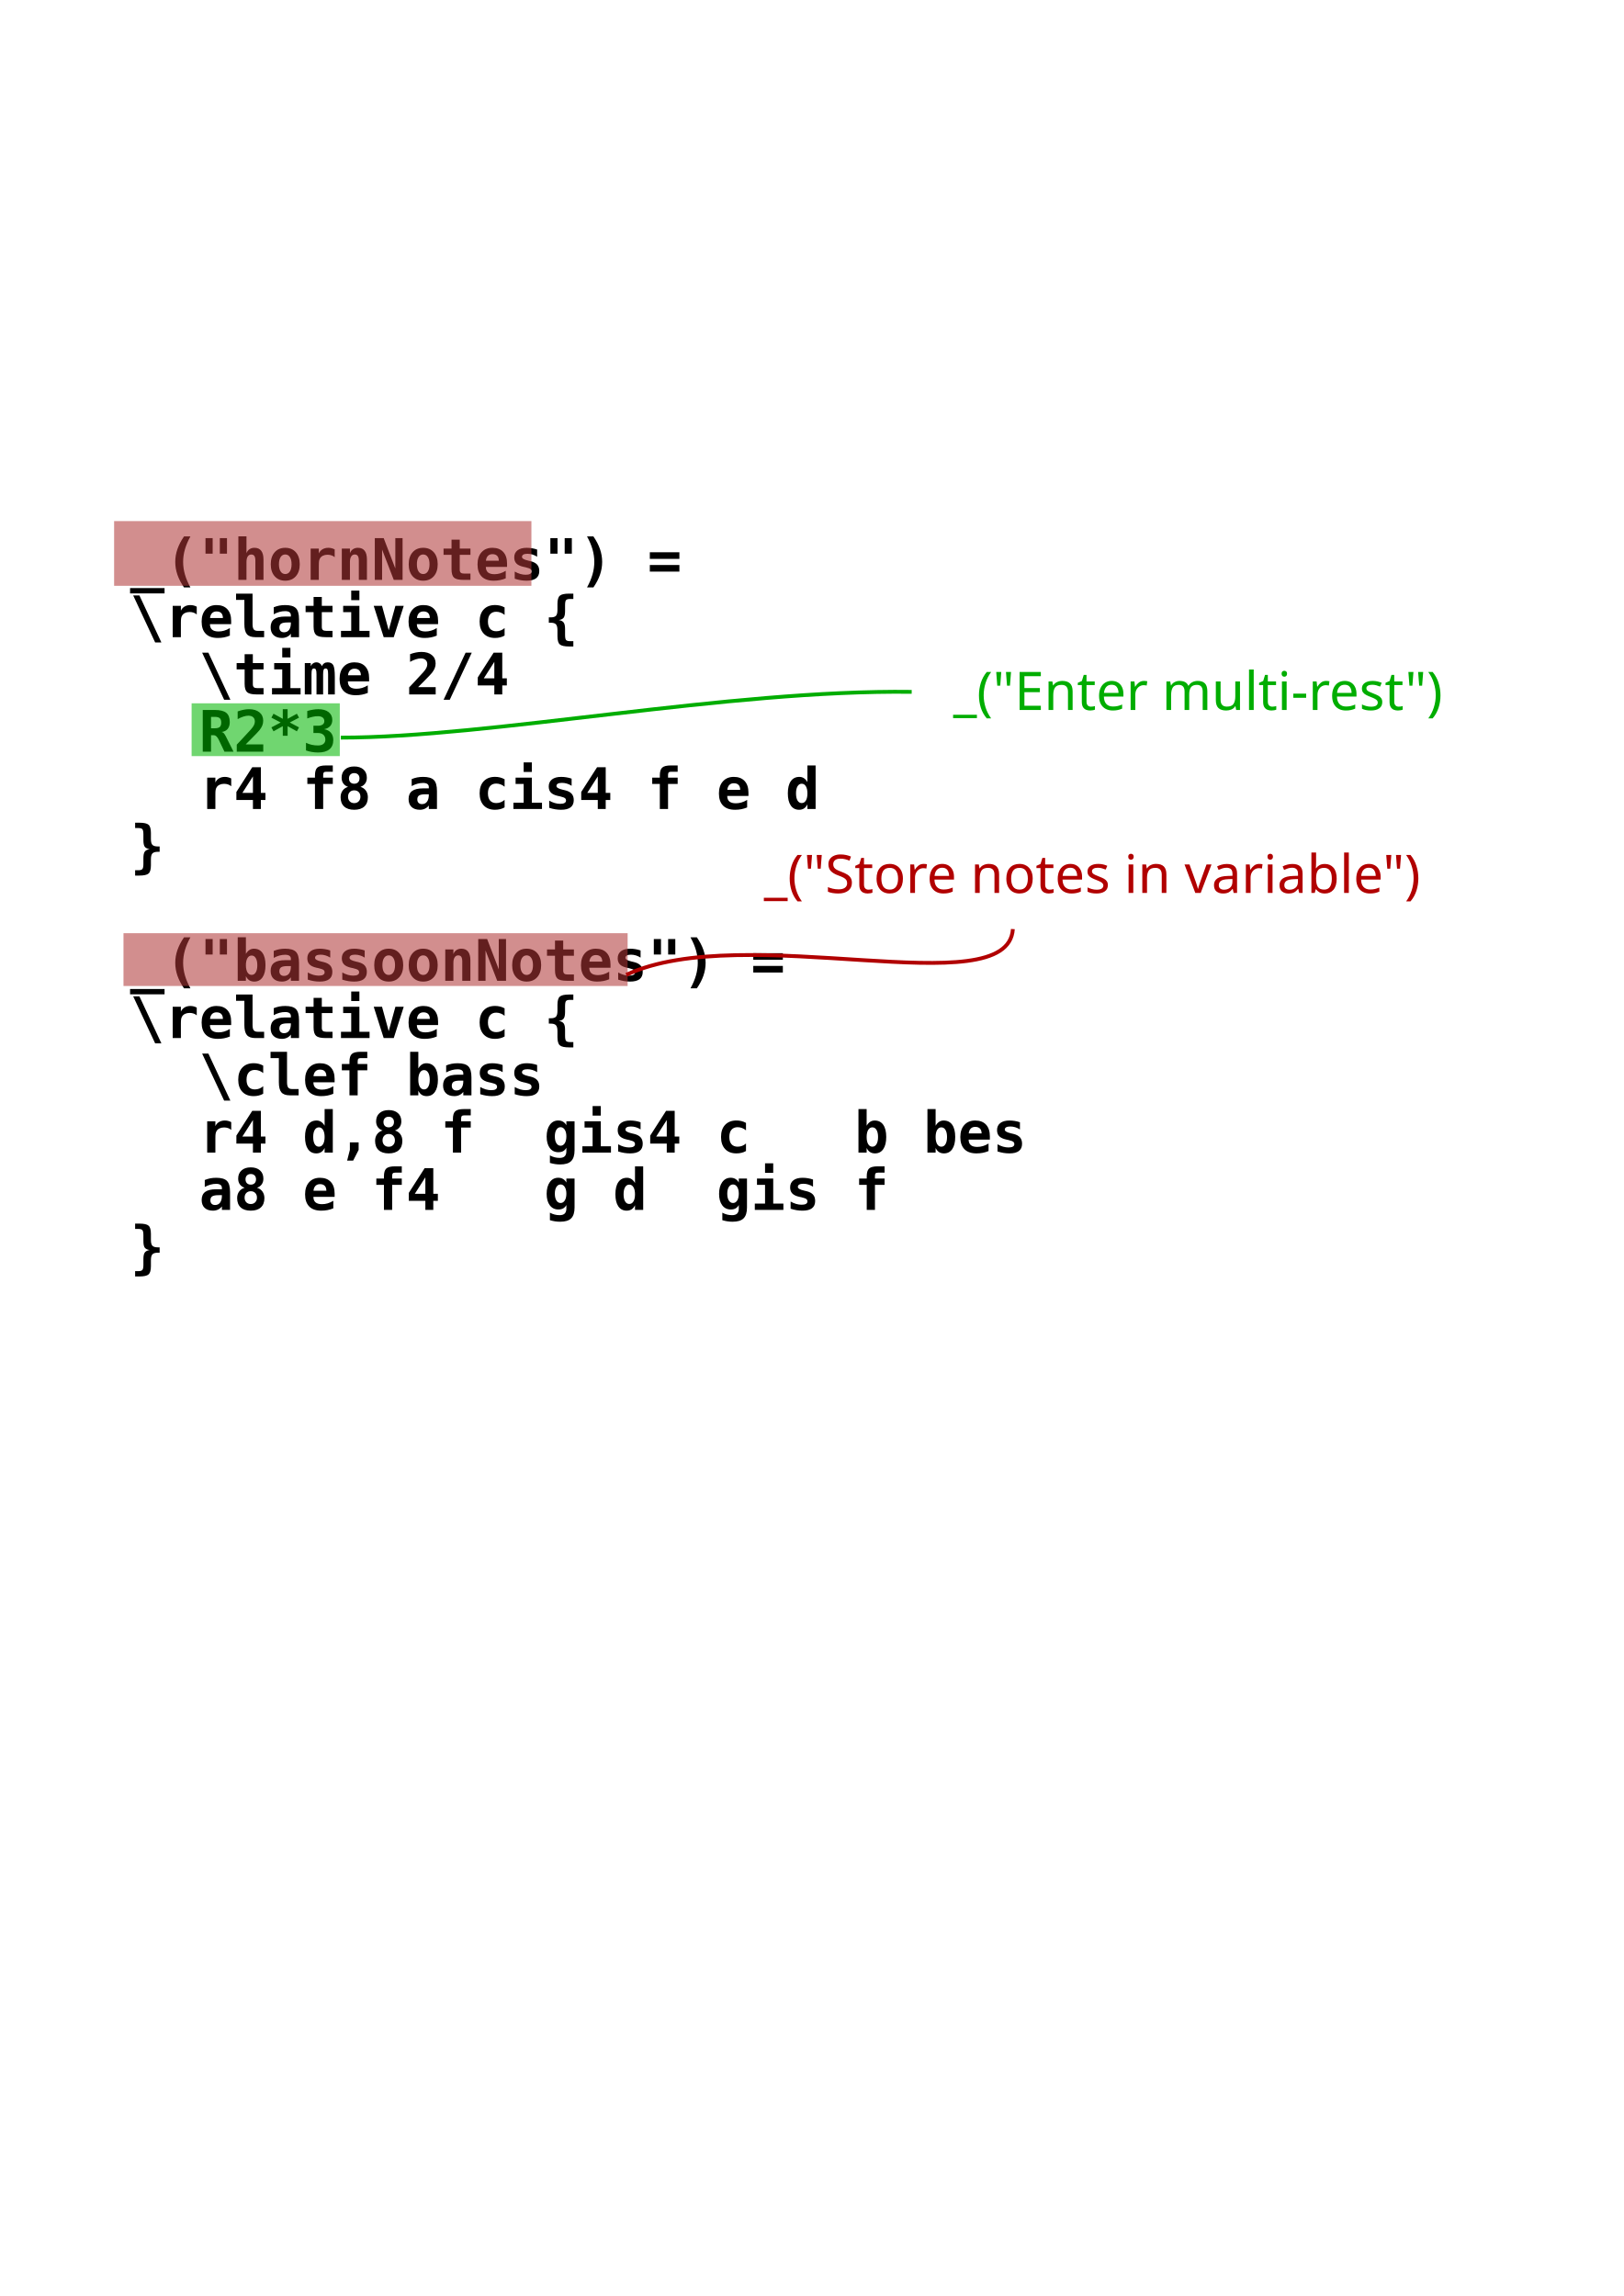
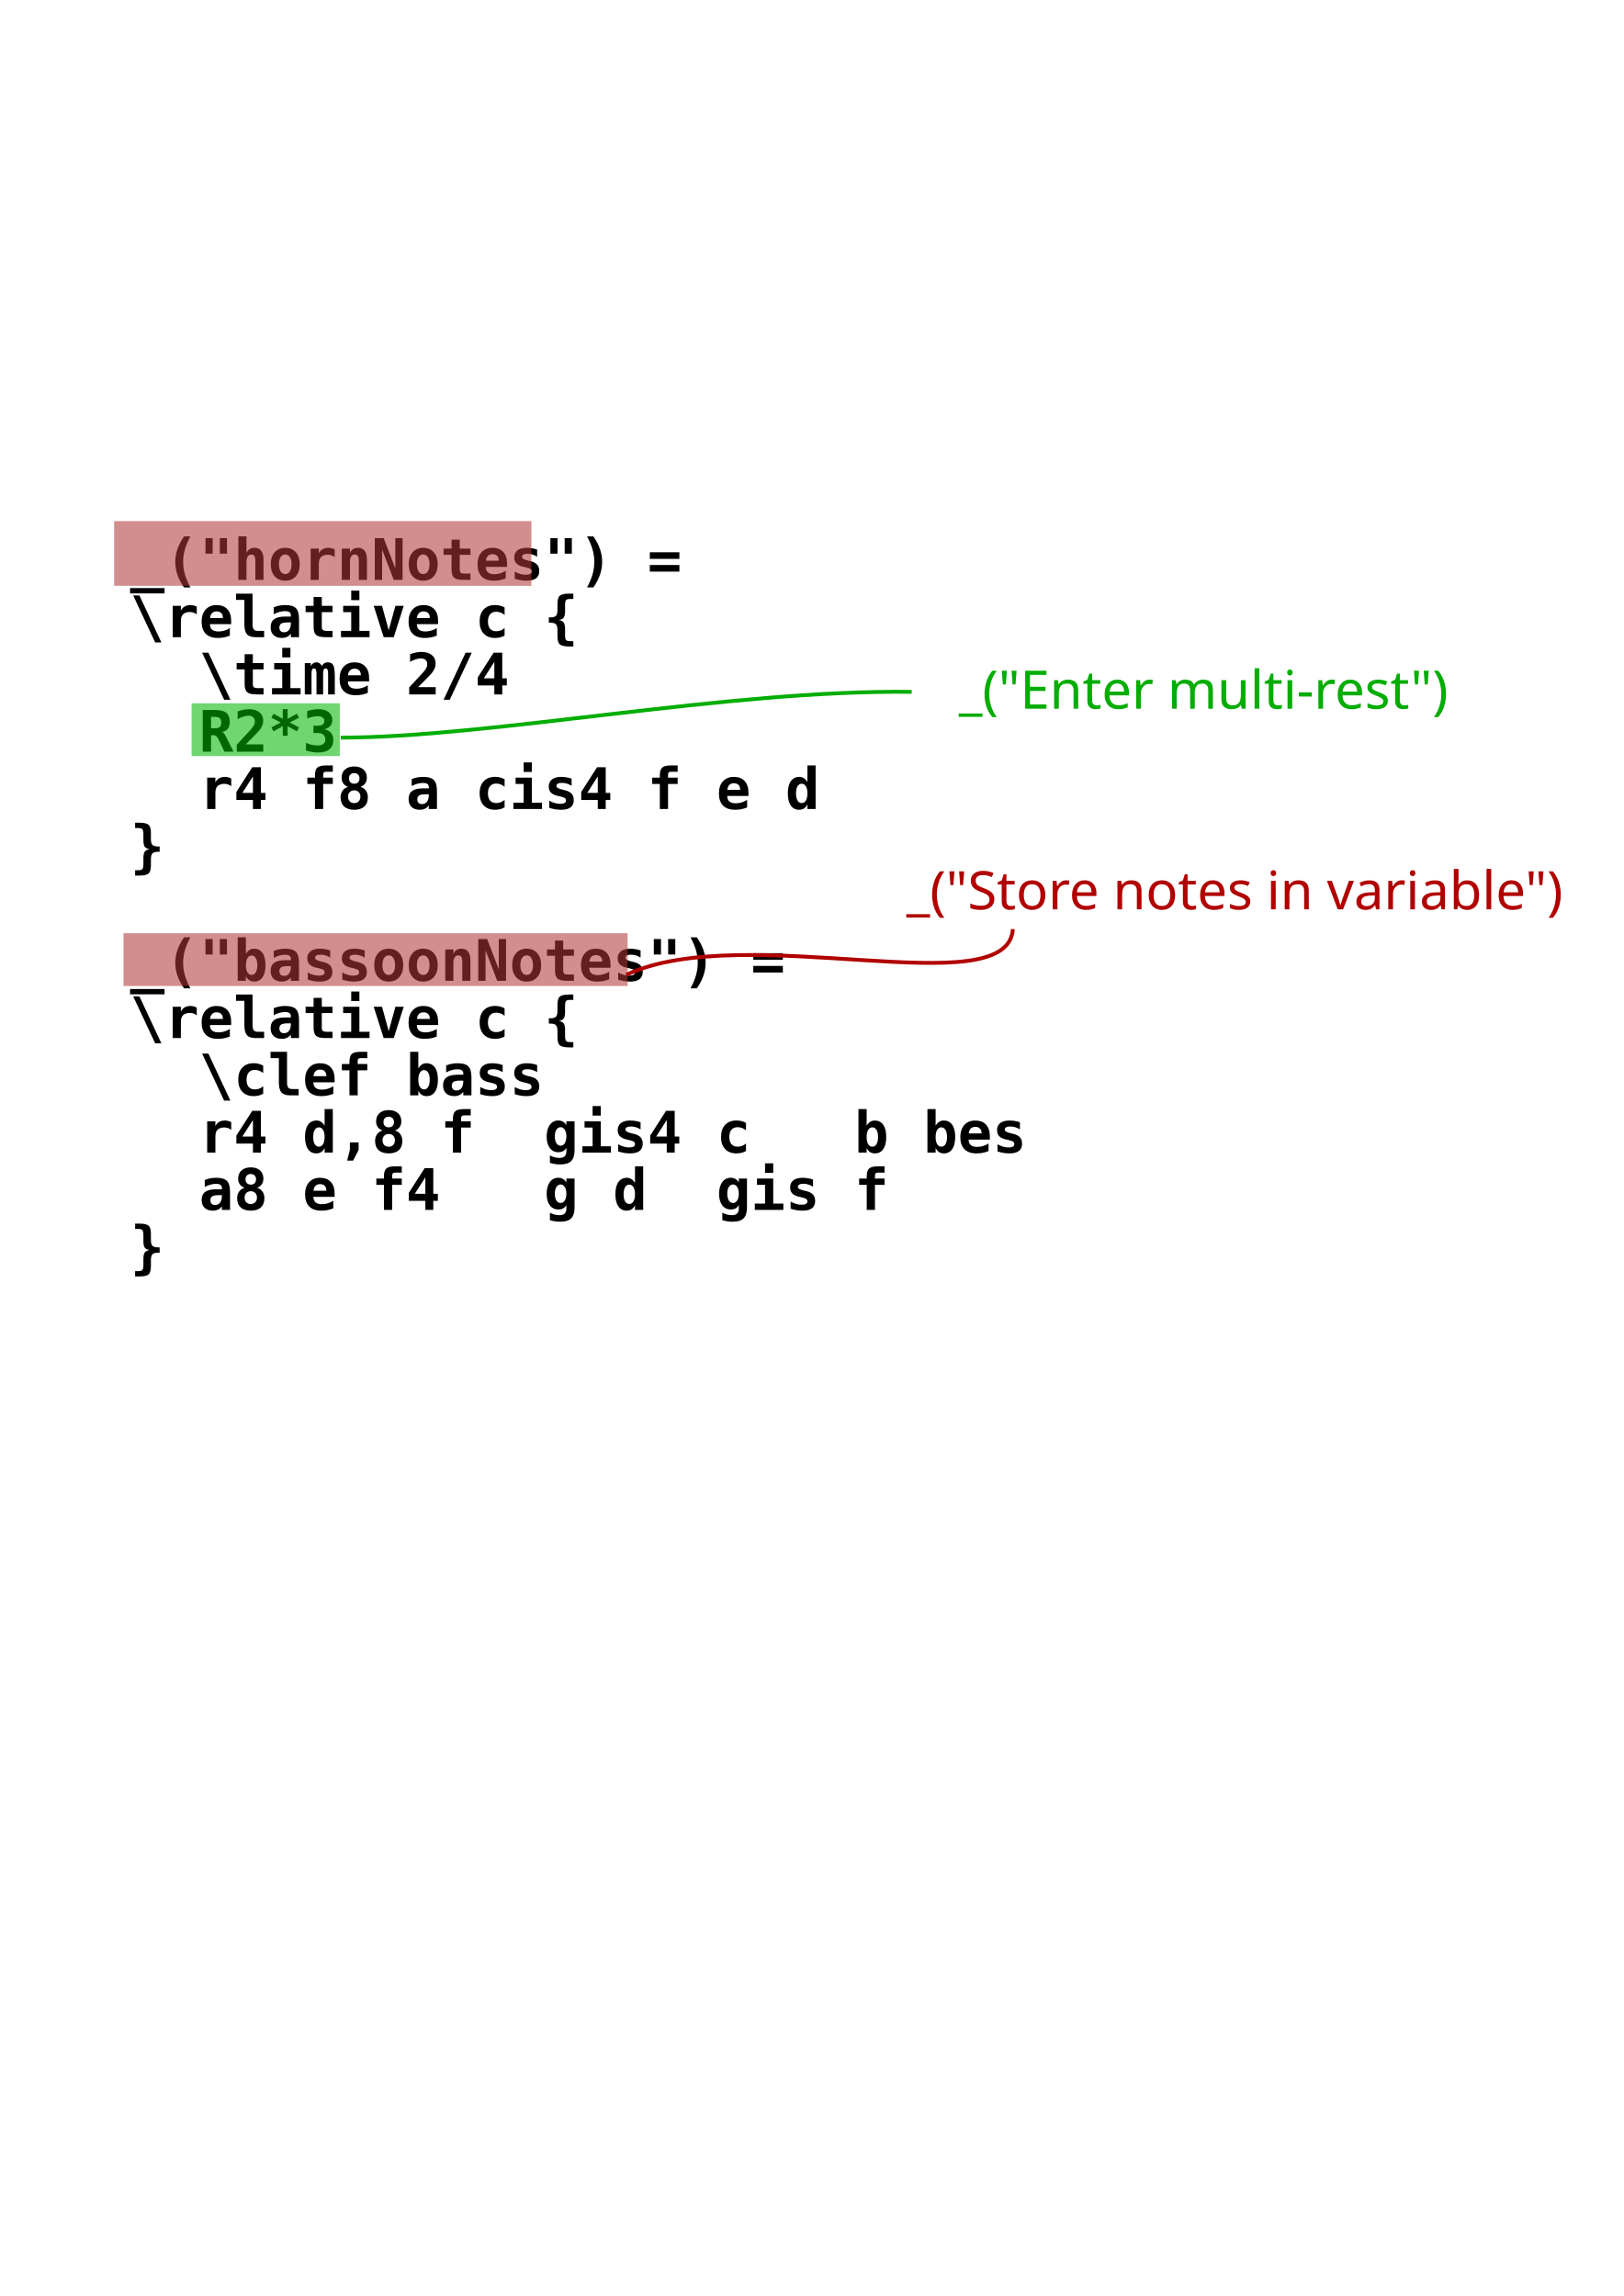
- <svg xmlns="http://www.w3.org/2000/svg" xml:space="preserve" id="svg548" width="210mm" height="297mm">
+ <svg xmlns="http://www.w3.org/2000/svg" height="297mm" width="210mm" id="svg548" xml:space="preserve">
  <defs id="defs550" />
-   <text style="fill:black;stroke:none;font-family:Luxi Mono;font-style:normal;font-weight:bold;font-size:28;fill-opacity:1;stroke-opacity:1;stroke-width:1pt;stroke-linejoin:miter;stroke-linecap:butt;text-anchor:start;writing-mode:lr;font-stretch:normal;font-variant:normal;" x="63.581" y="283.504" id="text555">
-     <tspan x="63.581" y="283.504" id="tspan1190">_("hornNotes") =</tspan>
-     <tspan x="63.581" y="311.504" id="tspan1192">\relative c {</tspan>
-     <tspan x="63.581" y="339.504" id="tspan1194">  \time 2/4</tspan>
-     <tspan x="63.581" y="367.504" id="tspan1196">  R2*3</tspan>
-     <tspan x="63.581" y="395.504" id="tspan1198">  r4 f8 a cis4 f e d</tspan>
-     <tspan x="63.581" y="423.504" id="tspan1200">}</tspan>
-     <tspan x="63.581" y="451.504" id="tspan1202" />
-     <tspan x="63.581" y="479.504" id="tspan1204">_("bassoonNotes") =</tspan>
-     <tspan x="63.581" y="507.504" id="tspan1206">\relative c {</tspan>
-     <tspan x="63.581" y="535.504" id="tspan1208">  \clef bass</tspan>
-     <tspan x="63.581" y="563.504" id="tspan1210">  r4 d,8 f  gis4 c   b bes</tspan>
-     <tspan x="63.581" y="591.504" id="tspan1212">  a8 e f4   g d  gis f</tspan>
-     <tspan x="63.581" y="619.504" id="tspan1214">}</tspan>
-     <tspan x="63.581" y="647.504" id="tspan1216" />
-     <tspan x="63.581" y="675.504" id="tspan1218">    </tspan>
-     <tspan x="63.581" y="703.504" id="tspan1220" />
-     <tspan x="63.581" y="731.504" id="tspan1222" />
-     <tspan x="63.581" y="759.504" id="tspan1224" />
-     <tspan x="63.581" y="787.504" id="tspan1226">  </tspan>
+   <text id="text555" y="283.504" x="63.581" style="fill:black;stroke:none;font-family:Luxi Mono;font-style:normal;font-weight:bold;font-size:28;fill-opacity:1;stroke-opacity:1;stroke-width:1pt;stroke-linejoin:miter;stroke-linecap:butt;text-anchor:start;writing-mode:lr;font-stretch:normal;font-variant:normal;">
+     <tspan id="tspan1190" y="283.504" x="63.581">_("hornNotes") =</tspan>
+     <tspan id="tspan1192" y="311.504" x="63.581">\relative c {</tspan>
+     <tspan id="tspan1194" y="339.504" x="63.581">  \time 2/4</tspan>
+     <tspan id="tspan1196" y="367.504" x="63.581">  R2*3</tspan>
+     <tspan id="tspan1198" y="395.504" x="63.581">  r4 f8 a cis4 f e d</tspan>
+     <tspan id="tspan1200" y="423.504" x="63.581">}</tspan>
+     <tspan id="tspan1202" y="451.504" x="63.581" />
+     <tspan id="tspan1204" y="479.504" x="63.581">_("bassoonNotes") =</tspan>
+     <tspan id="tspan1206" y="507.504" x="63.581">\relative c {</tspan>
+     <tspan id="tspan1208" y="535.504" x="63.581">  \clef bass</tspan>
+     <tspan id="tspan1210" y="563.504" x="63.581">  r4 d,8 f  gis4 c   b bes</tspan>
+     <tspan id="tspan1212" y="591.504" x="63.581">  a8 e f4   g d  gis f</tspan>
+     <tspan id="tspan1214" y="619.504" x="63.581">}</tspan>
+     <tspan id="tspan1216" y="647.504" x="63.581" />
+     <tspan id="tspan1218" y="675.504" x="63.581">    </tspan>
+     <tspan id="tspan1220" y="703.504" x="63.581" />
+     <tspan id="tspan1222" y="731.504" x="63.581" />
+     <tspan id="tspan1224" y="759.504" x="63.581" />
+     <tspan id="tspan1226" y="787.504" x="63.581">  </tspan>
  </text>
-   <rect style="font-size:12;fill:#01b500;fill-opacity:0.562;fill-rule:evenodd;stroke:none;stroke-width:1pt;stroke-opacity:1;" id="rect662" width="72.433" height="25.81" x="93.664" y="343.849" />
-   <rect style="font-size:12;fill:#af3738;fill-opacity:0.565;fill-rule:evenodd;stroke-width:1pt;" id="rect663" width="203.979" height="31.637" x="55.782" y="254.765" />
-   <rect style="font-size:12;fill:#af3738;fill-opacity:0.565;fill-rule:evenodd;stroke-width:1pt;" id="rect664" width="246.439" height="25.81" x="60.361" y="456.245" />
-   <path style="fill:none;fill-rule:evenodd;stroke:#00ad00;stroke-opacity:1;stroke-width:1.875;stroke-linejoin:miter;stroke-linecap:butt;fill-opacity:1;stroke-dasharray:none;" d="M 166.606 360.625 C 239.606 360.625 356.171 337.076 445.655 338.254 " id="path665" transform="translate(0,-3.051758e-5)" />
-   <path style="fill:none;fill-rule:evenodd;stroke:#b10000;stroke-opacity:1;stroke-width:1.875;stroke-linejoin:miter;stroke-linecap:butt;fill-opacity:1;stroke-dasharray:none;" d="M 306.131 476.601 C 363.824 449.52 492.753 491.908 495.107 454.23 " id="path666" transform="translate(0,-3.051758e-5)" />
-   <text style="font-size:26;font-style:normal;font-weight:normal;fill:#00ad00;fill-opacity:1;stroke:none;stroke-width:1pt;stroke-linecap:butt;stroke-linejoin:miter;stroke-opacity:1;font-family:Bitstream Charter;text-anchor:start;writing-mode:lr;" x="459.185" y="321.104" id="text667">
-     <tspan x="459.185" y="347.104" id="tspan672">
- _("Enter multi-rest")</tspan>
+   <rect y="343.849" x="93.664" height="25.81" width="72.433" id="rect662" style="font-size:12;fill:#01b500;fill-opacity:0.562;fill-rule:evenodd;stroke:none;stroke-width:1pt;stroke-opacity:1;" />
+   <rect y="254.765" x="55.782" height="31.637" width="203.979" id="rect663" style="font-size:12;fill:#af3738;fill-opacity:0.565;fill-rule:evenodd;stroke-width:1pt;" />
+   <rect y="456.245" x="60.361" height="25.81" width="246.439" id="rect664" style="font-size:12;fill:#af3738;fill-opacity:0.565;fill-rule:evenodd;stroke-width:1pt;" />
+   <path transform="translate(0,-3.051758e-5)" id="path665" d="M 166.606 360.625 C 239.606 360.625 356.171 337.076 445.655 338.254 " style="fill:none;fill-rule:evenodd;stroke:#00ad00;stroke-opacity:1;stroke-width:1.875;stroke-linejoin:miter;stroke-linecap:butt;fill-opacity:1;stroke-dasharray:none;" />
+   <path transform="translate(0,-3.051758e-5)" id="path666" d="M 306.131 476.601 C 363.824 449.52 492.753 491.908 495.107 454.23 " style="fill:none;fill-rule:evenodd;stroke:#b10000;stroke-opacity:1;stroke-width:1.875;stroke-linejoin:miter;stroke-linecap:butt;fill-opacity:1;stroke-dasharray:none;" />
+   <text id="text667" y="346.476" x="455.148" style="line-height:100%;font-variant:normal;font-stretch:normal;font-family:Bitstream Charter;stroke-opacity:1;stroke-linejoin:miter;stroke-linecap:butt;stroke-width:1pt;stroke:none;fill-opacity:1;fill:#00ad00;text-anchor:start;writing-mode:lr;font-weight:normal;font-style:normal;font-size:26">
+     <tspan y="346.476" x="455.148" id="tspan1315">  _("Enter multi-rest")   </tspan>
  </text>
-   <text style="font-size:26;font-style:normal;font-weight:normal;fill:#b10000;fill-opacity:1;stroke:none;stroke-width:1pt;stroke-linecap:butt;stroke-linejoin:miter;stroke-opacity:1;font-family:Bitstream Charter;text-anchor:start;writing-mode:lr;" x="366.669" y="410.566" id="text674">
-     <tspan x="366.669" y="436.566" id="tspan680">
- _("Store notes in variable")</tspan>
+   <text id="text674" y="444.588" x="429.522" style="line-height:100%;font-variant:normal;font-stretch:normal;font-family:Bitstream Charter;stroke-opacity:1;stroke-linejoin:miter;stroke-linecap:butt;stroke-width:1pt;stroke:none;fill-opacity:1;fill:#b10000;text-anchor:start;writing-mode:lr;font-weight:normal;font-style:normal;font-size:26">
+     <tspan y="444.588" x="429.522" id="tspan1317">  _("Store notes in variable")   </tspan>
  </text>
</svg>
